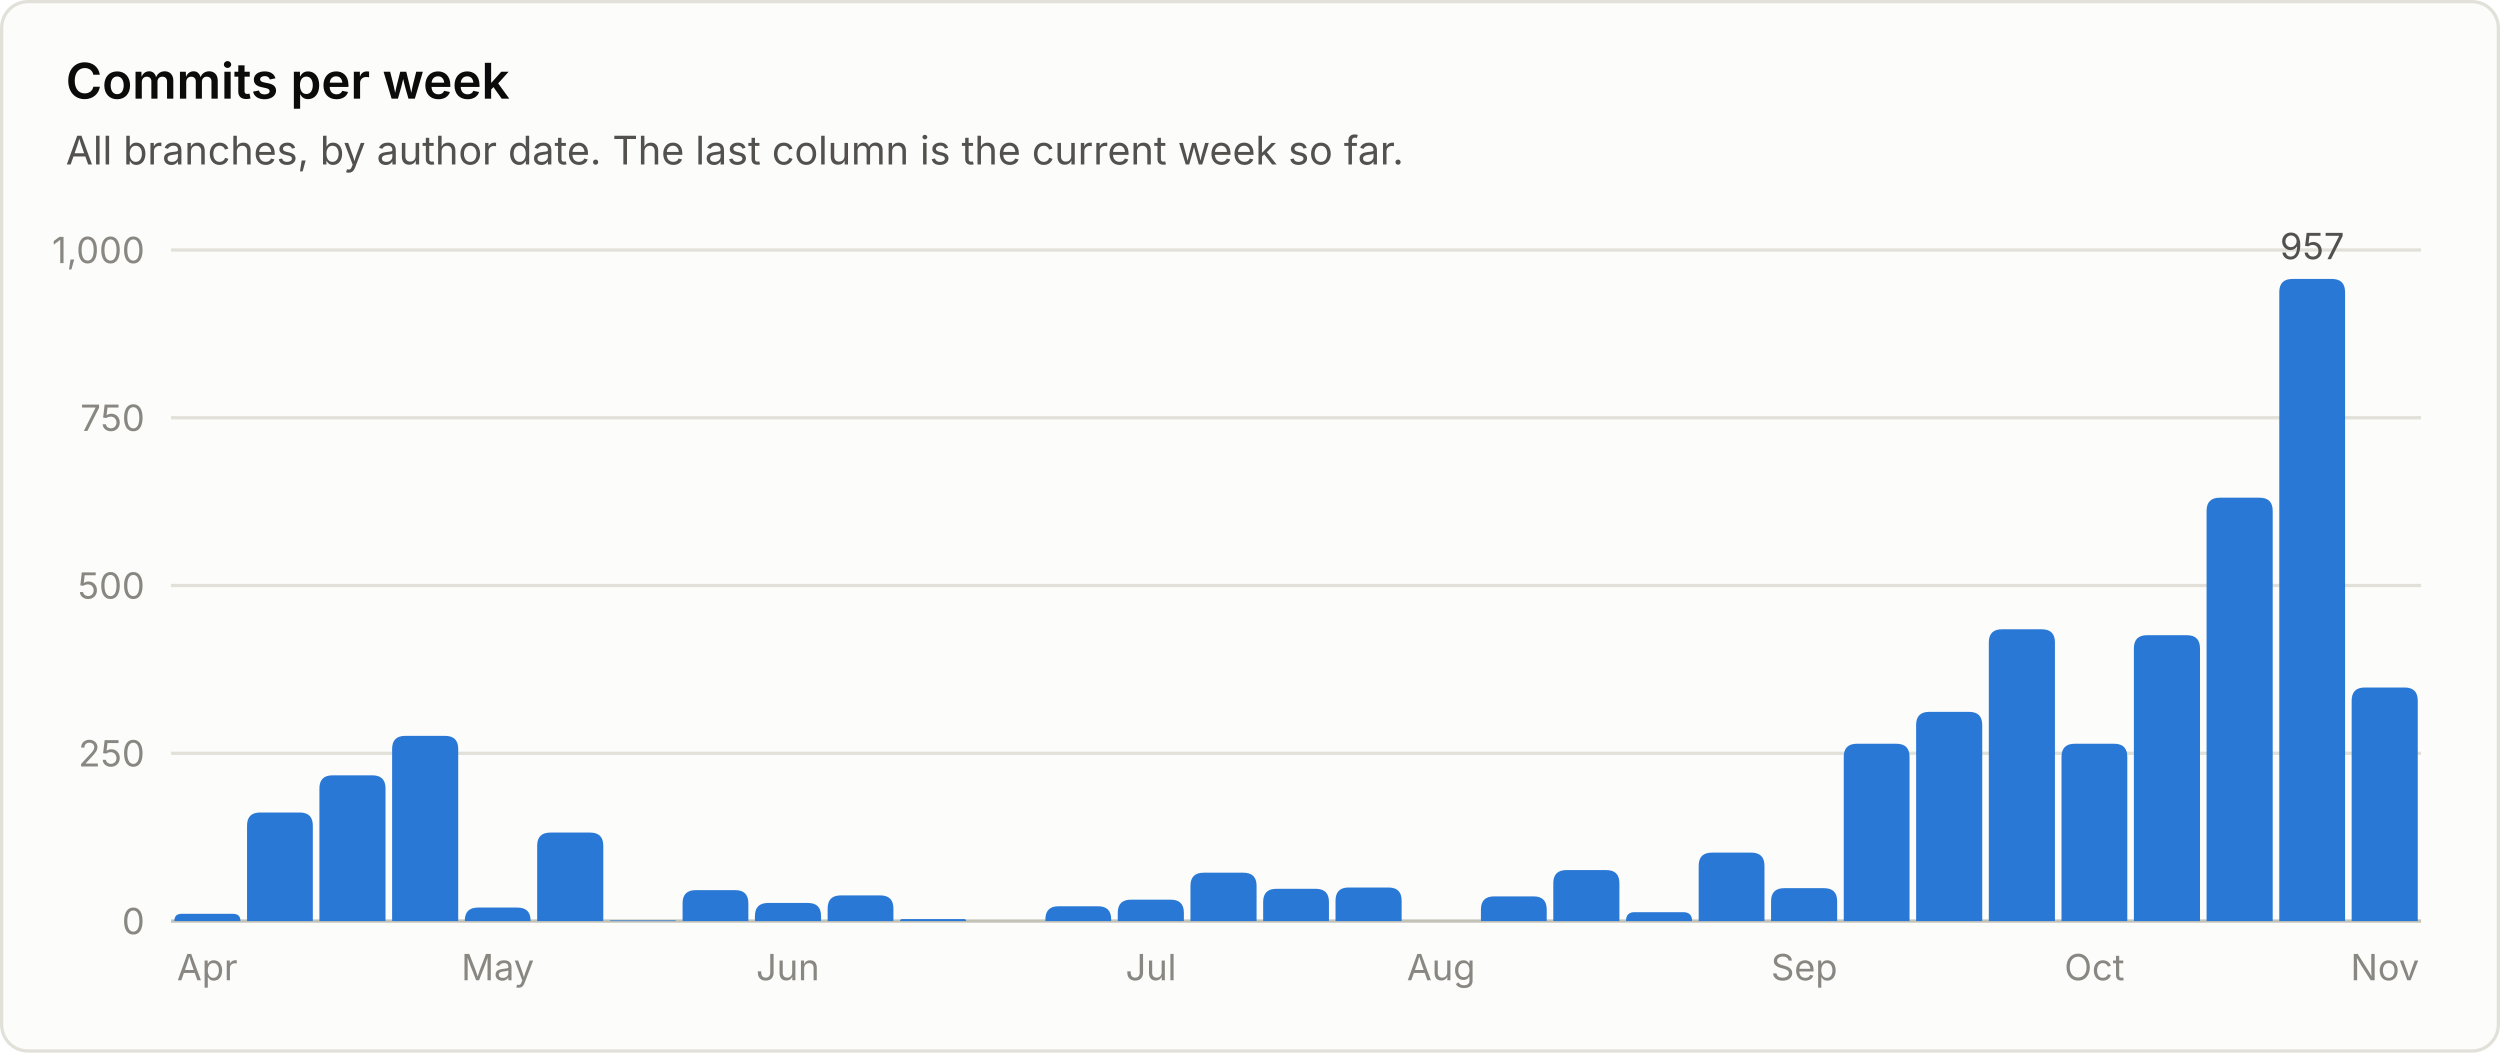
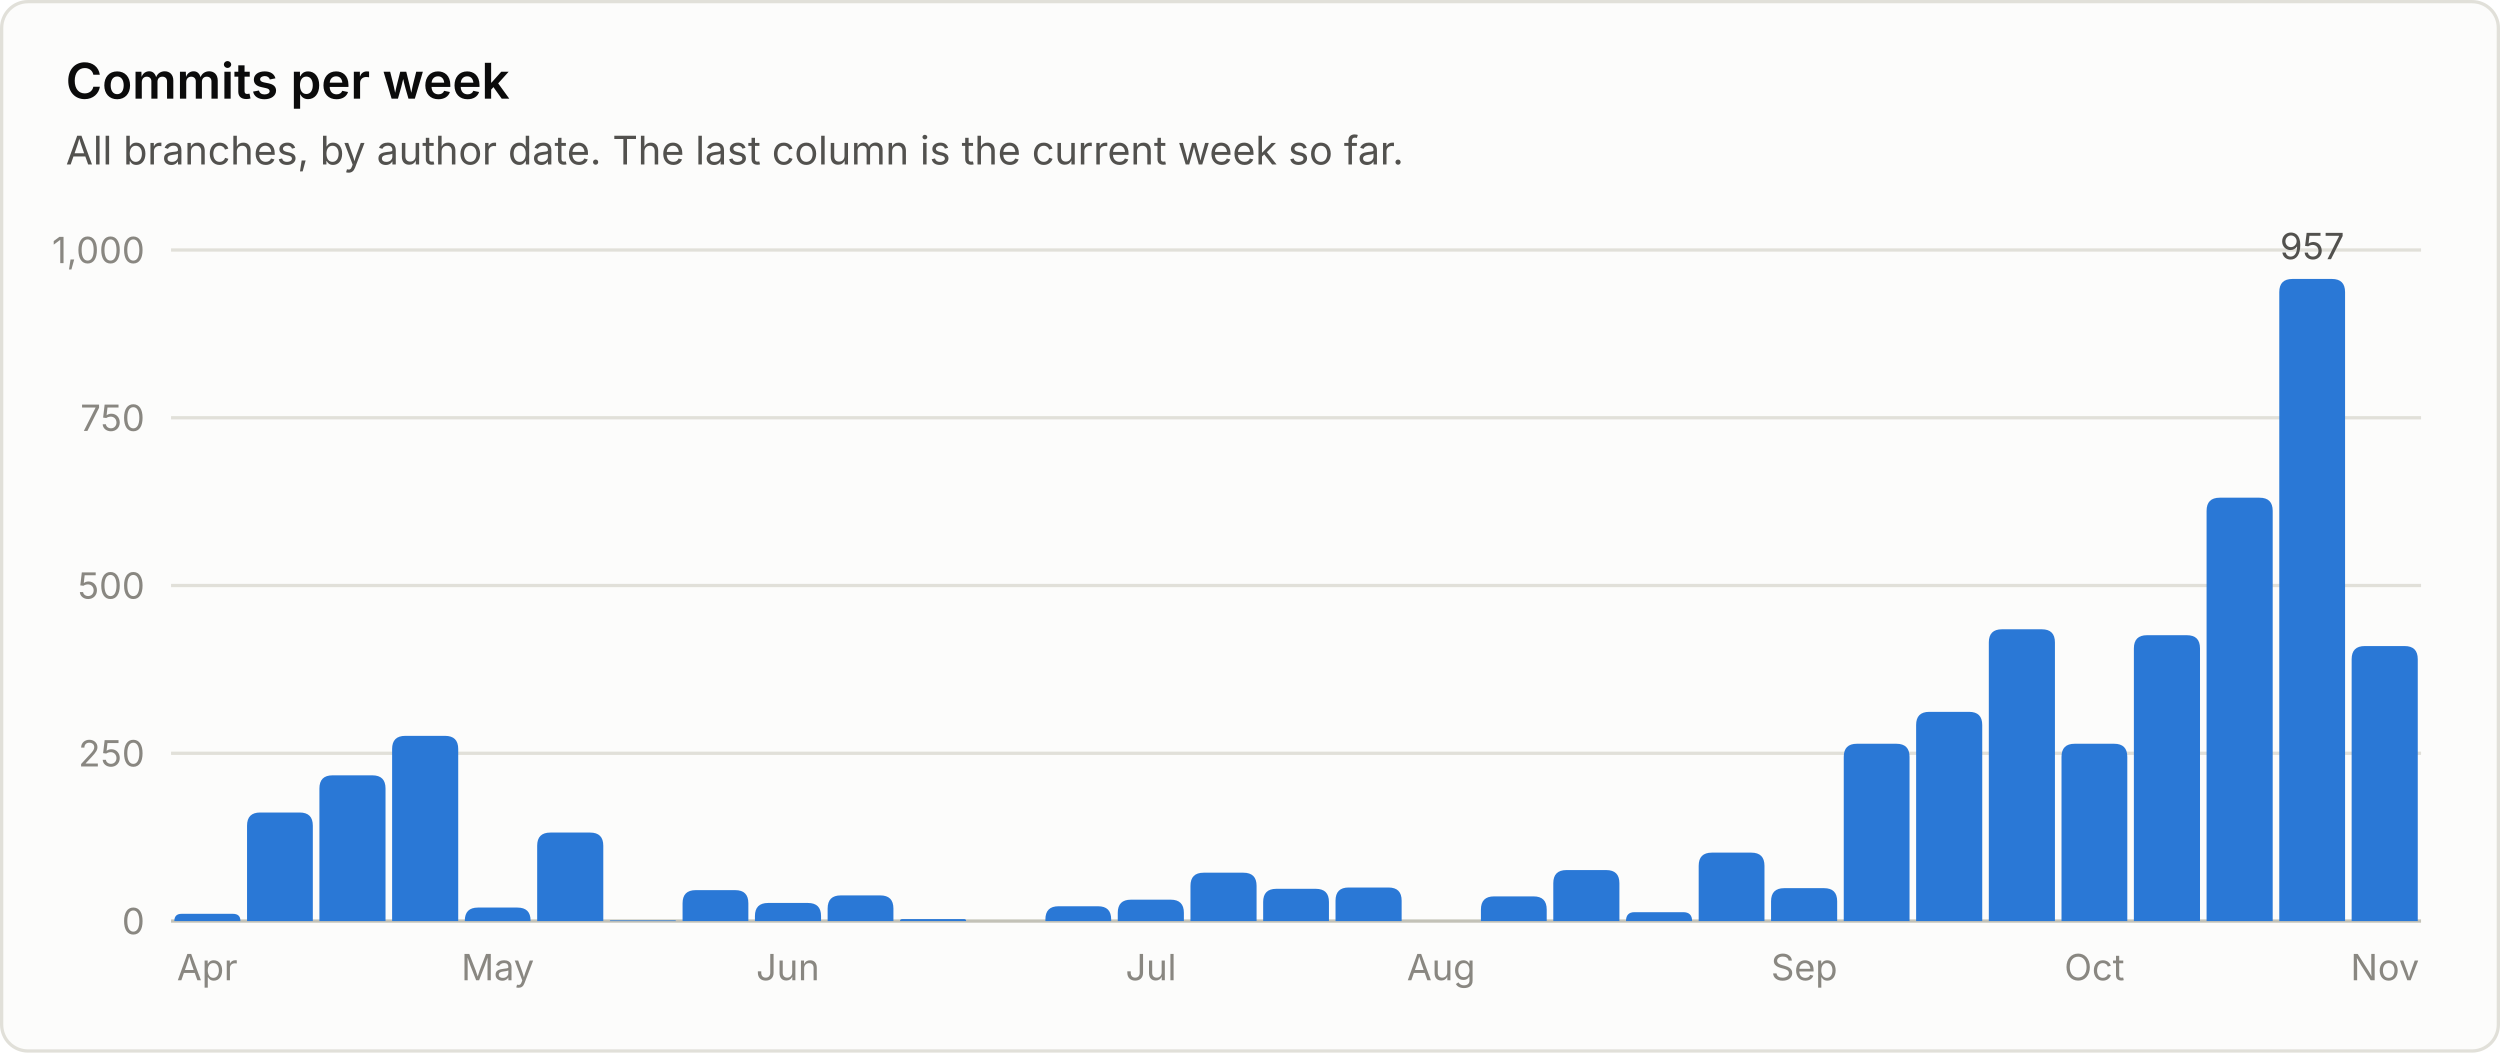
<svg xmlns="http://www.w3.org/2000/svg" viewBox="0 0 760 320" width="760" height="320" role="img" font-family="system-ui, -apple-system, 'Segoe UI', sans-serif">
  <rect x="0.5" y="0.5" width="759" height="319" rx="8" fill="#fcfcfb" stroke="#e1e0d9" />
  <text x="20.0" y="30.0" fill="#0b0b0b" font-size="15" font-weight="600" text-anchor="start">Commits per week</text>
  <text x="20.0" y="50.0" fill="#52514e" font-size="12" font-weight="400" text-anchor="start">All branches, by author date. The last column is the current week so far.</text>
  <line x1="52" y1="280.0" x2="736" y2="280.0" stroke="#c3c2b7" stroke-width="1" />
  <text x="44.0" y="284.0" fill="#898781" font-size="11" font-weight="400" text-anchor="end">0</text>
  <line x1="52" y1="229.0" x2="736" y2="229.0" stroke="#e1e0d9" stroke-width="1" />
  <text x="44.0" y="233.0" fill="#898781" font-size="11" font-weight="400" text-anchor="end">250</text>
  <line x1="52" y1="178.0" x2="736" y2="178.0" stroke="#e1e0d9" stroke-width="1" />
  <text x="44.0" y="182.0" fill="#898781" font-size="11" font-weight="400" text-anchor="end">500</text>
  <line x1="52" y1="127.0" x2="736" y2="127.0" stroke="#e1e0d9" stroke-width="1" />
  <text x="44.0" y="131.0" fill="#898781" font-size="11" font-weight="400" text-anchor="end">750</text>
  <line x1="52" y1="76.0" x2="736" y2="76.0" stroke="#e1e0d9" stroke-width="1" />
  <text x="44.0" y="80.0" fill="#898781" font-size="11" font-weight="400" text-anchor="end">1,000</text>
  <path d="M53.0 280.0 V280.0 Q53.0 277.8 55.2 277.8 H70.8 Q73.1 277.8 73.1 280.0 V280.0 Z" fill="#2a78d6" />
  <text x="63.0" y="298.0" fill="#898781" font-size="11" font-weight="400" text-anchor="middle">Apr</text>
  <path d="M75.1 280.0 V251.0 Q75.1 247.0 79.1 247.0 H91.1 Q95.1 247.0 95.1 251.0 V280.0 Z" fill="#2a78d6" />
  <path d="M97.1 280.0 V239.7 Q97.1 235.7 101.1 235.7 H113.2 Q117.2 235.7 117.2 239.7 V280.0 Z" fill="#2a78d6" />
  <path d="M119.2 280.0 V227.7 Q119.2 223.7 123.2 223.7 H135.3 Q139.3 223.7 139.3 227.7 V280.0 Z" fill="#2a78d6" />
  <path d="M141.3 280.0 V279.9 Q141.3 275.9 145.3 275.9 H157.3 Q161.3 275.9 161.3 279.9 V280.0 Z" fill="#2a78d6" />
  <text x="151.3" y="298.0" fill="#898781" font-size="11" font-weight="400" text-anchor="middle">May</text>
  <path d="M163.3 280.0 V257.1 Q163.3 253.1 167.3 253.1 H179.4 Q183.4 253.1 183.4 257.1 V280.0 Z" fill="#2a78d6" />
  <path d="M185.4 280.0 V280.0 Q185.4 279.8 185.6 279.8 H205.2 Q205.5 279.8 205.5 280.0 V280.0 Z" fill="#2a78d6" />
  <path d="M207.5 280.0 V274.6 Q207.5 270.6 211.5 270.6 H223.5 Q227.5 270.6 227.5 274.6 V280.0 Z" fill="#2a78d6" />
  <path d="M229.5 280.0 V278.5 Q229.5 274.5 233.5 274.5 H245.6 Q249.6 274.5 249.6 278.5 V280.0 Z" fill="#2a78d6" />
  <text x="239.5" y="298.0" fill="#898781" font-size="11" font-weight="400" text-anchor="middle">Jun</text>
  <path d="M251.6 280.0 V276.2 Q251.6 272.2 255.6 272.2 H267.6 Q271.6 272.2 271.6 276.2 V280.0 Z" fill="#2a78d6" />
  <path d="M273.6 280.0 V280.0 Q273.6 279.4 274.3 279.4 H293.1 Q293.7 279.4 293.7 280.0 V280.0 Z" fill="#2a78d6" />
  <path d="M317.8 280.0 V279.5 Q317.8 275.5 321.8 275.5 H333.8 Q337.8 275.5 337.8 279.5 V280.0 Z" fill="#2a78d6" />
  <path d="M339.8 280.0 V277.5 Q339.8 273.5 343.8 273.5 H355.9 Q359.9 273.5 359.9 277.5 V280.0 Z" fill="#2a78d6" />
  <text x="349.9" y="298.0" fill="#898781" font-size="11" font-weight="400" text-anchor="middle">Jul</text>
  <path d="M361.9 280.0 V269.3 Q361.9 265.3 365.9 265.3 H378.0 Q382.0 265.3 382.0 269.3 V280.0 Z" fill="#2a78d6" />
  <path d="M384.0 280.0 V274.2 Q384.0 270.2 388.0 270.2 H400.0 Q404.0 270.2 404.0 274.2 V280.0 Z" fill="#2a78d6" />
  <path d="M406.0 280.0 V273.8 Q406.0 269.8 410.0 269.8 H422.1 Q426.1 269.8 426.1 273.8 V280.0 Z" fill="#2a78d6" />
  <text x="438.1" y="298.0" fill="#898781" font-size="11" font-weight="400" text-anchor="middle">Aug</text>
  <path d="M450.2 280.0 V276.5 Q450.2 272.5 454.2 272.5 H466.2 Q470.2 272.5 470.2 276.5 V280.0 Z" fill="#2a78d6" />
  <path d="M472.2 280.0 V268.5 Q472.2 264.5 476.2 264.5 H488.3 Q492.3 264.5 492.3 268.5 V280.0 Z" fill="#2a78d6" />
  <path d="M494.3 280.0 V280.0 Q494.3 277.3 496.9 277.3 H511.7 Q514.4 277.3 514.4 280.0 V280.0 Z" fill="#2a78d6" />
  <path d="M516.4 280.0 V263.2 Q516.4 259.2 520.4 259.2 H532.4 Q536.4 259.2 536.4 263.2 V280.0 Z" fill="#2a78d6" />
  <path d="M538.4 280.0 V274.0 Q538.4 270.0 542.4 270.0 H554.5 Q558.5 270.0 558.5 274.0 V280.0 Z" fill="#2a78d6" />
  <text x="548.5" y="298.0" fill="#898781" font-size="11" font-weight="400" text-anchor="middle">Sep</text>
  <path d="M560.5 280.0 V230.1 Q560.5 226.1 564.5 226.1 H576.5 Q580.5 226.1 580.5 230.1 V280.0 Z" fill="#2a78d6" />
  <path d="M582.5 280.0 V220.4 Q582.5 216.4 586.5 216.4 H598.6 Q602.6 216.4 602.6 220.4 V280.0 Z" fill="#2a78d6" />
  <path d="M604.6 280.0 V195.3 Q604.6 191.3 608.6 191.3 H620.7 Q624.7 191.3 624.7 195.3 V280.0 Z" fill="#2a78d6" />
  <path d="M626.7 280.0 V230.1 Q626.7 226.1 630.7 226.1 H642.7 Q646.7 226.1 646.7 230.1 V280.0 Z" fill="#2a78d6" />
  <text x="636.7" y="298.0" fill="#898781" font-size="11" font-weight="400" text-anchor="middle">Oct</text>
  <path d="M648.7 280.0 V197.1 Q648.7 193.1 652.7 193.1 H664.8 Q668.8 193.1 668.8 197.1 V280.0 Z" fill="#2a78d6" />
  <path d="M670.8 280.0 V155.3 Q670.8 151.3 674.8 151.3 H686.9 Q690.9 151.3 690.9 155.3 V280.0 Z" fill="#2a78d6" />
  <path d="M692.9 280.0 V88.8 Q692.9 84.8 696.9 84.8 H708.9 Q712.9 84.8 712.9 88.8 V280.0 Z" fill="#2a78d6" />
  <text x="702.9" y="78.8" fill="#52514e" font-size="11" font-weight="400" text-anchor="middle">957</text>
-   <path d="M714.9 280.0 V213.0 Q714.9 209.0 718.9 209.0 H731.0 Q735.0 209.0 735.0 213.0 V280.0 Z" fill="#2a78d6" />
+   <path d="M714.9 280.0 V200.4 Q714.9 196.4 718.9 196.4 H731.0 Q735.0 196.4 735.0 200.4 V280.0 Z" fill="#2a78d6" />
  <text x="725.0" y="298.0" fill="#898781" font-size="11" font-weight="400" text-anchor="middle">Nov</text>
</svg>
